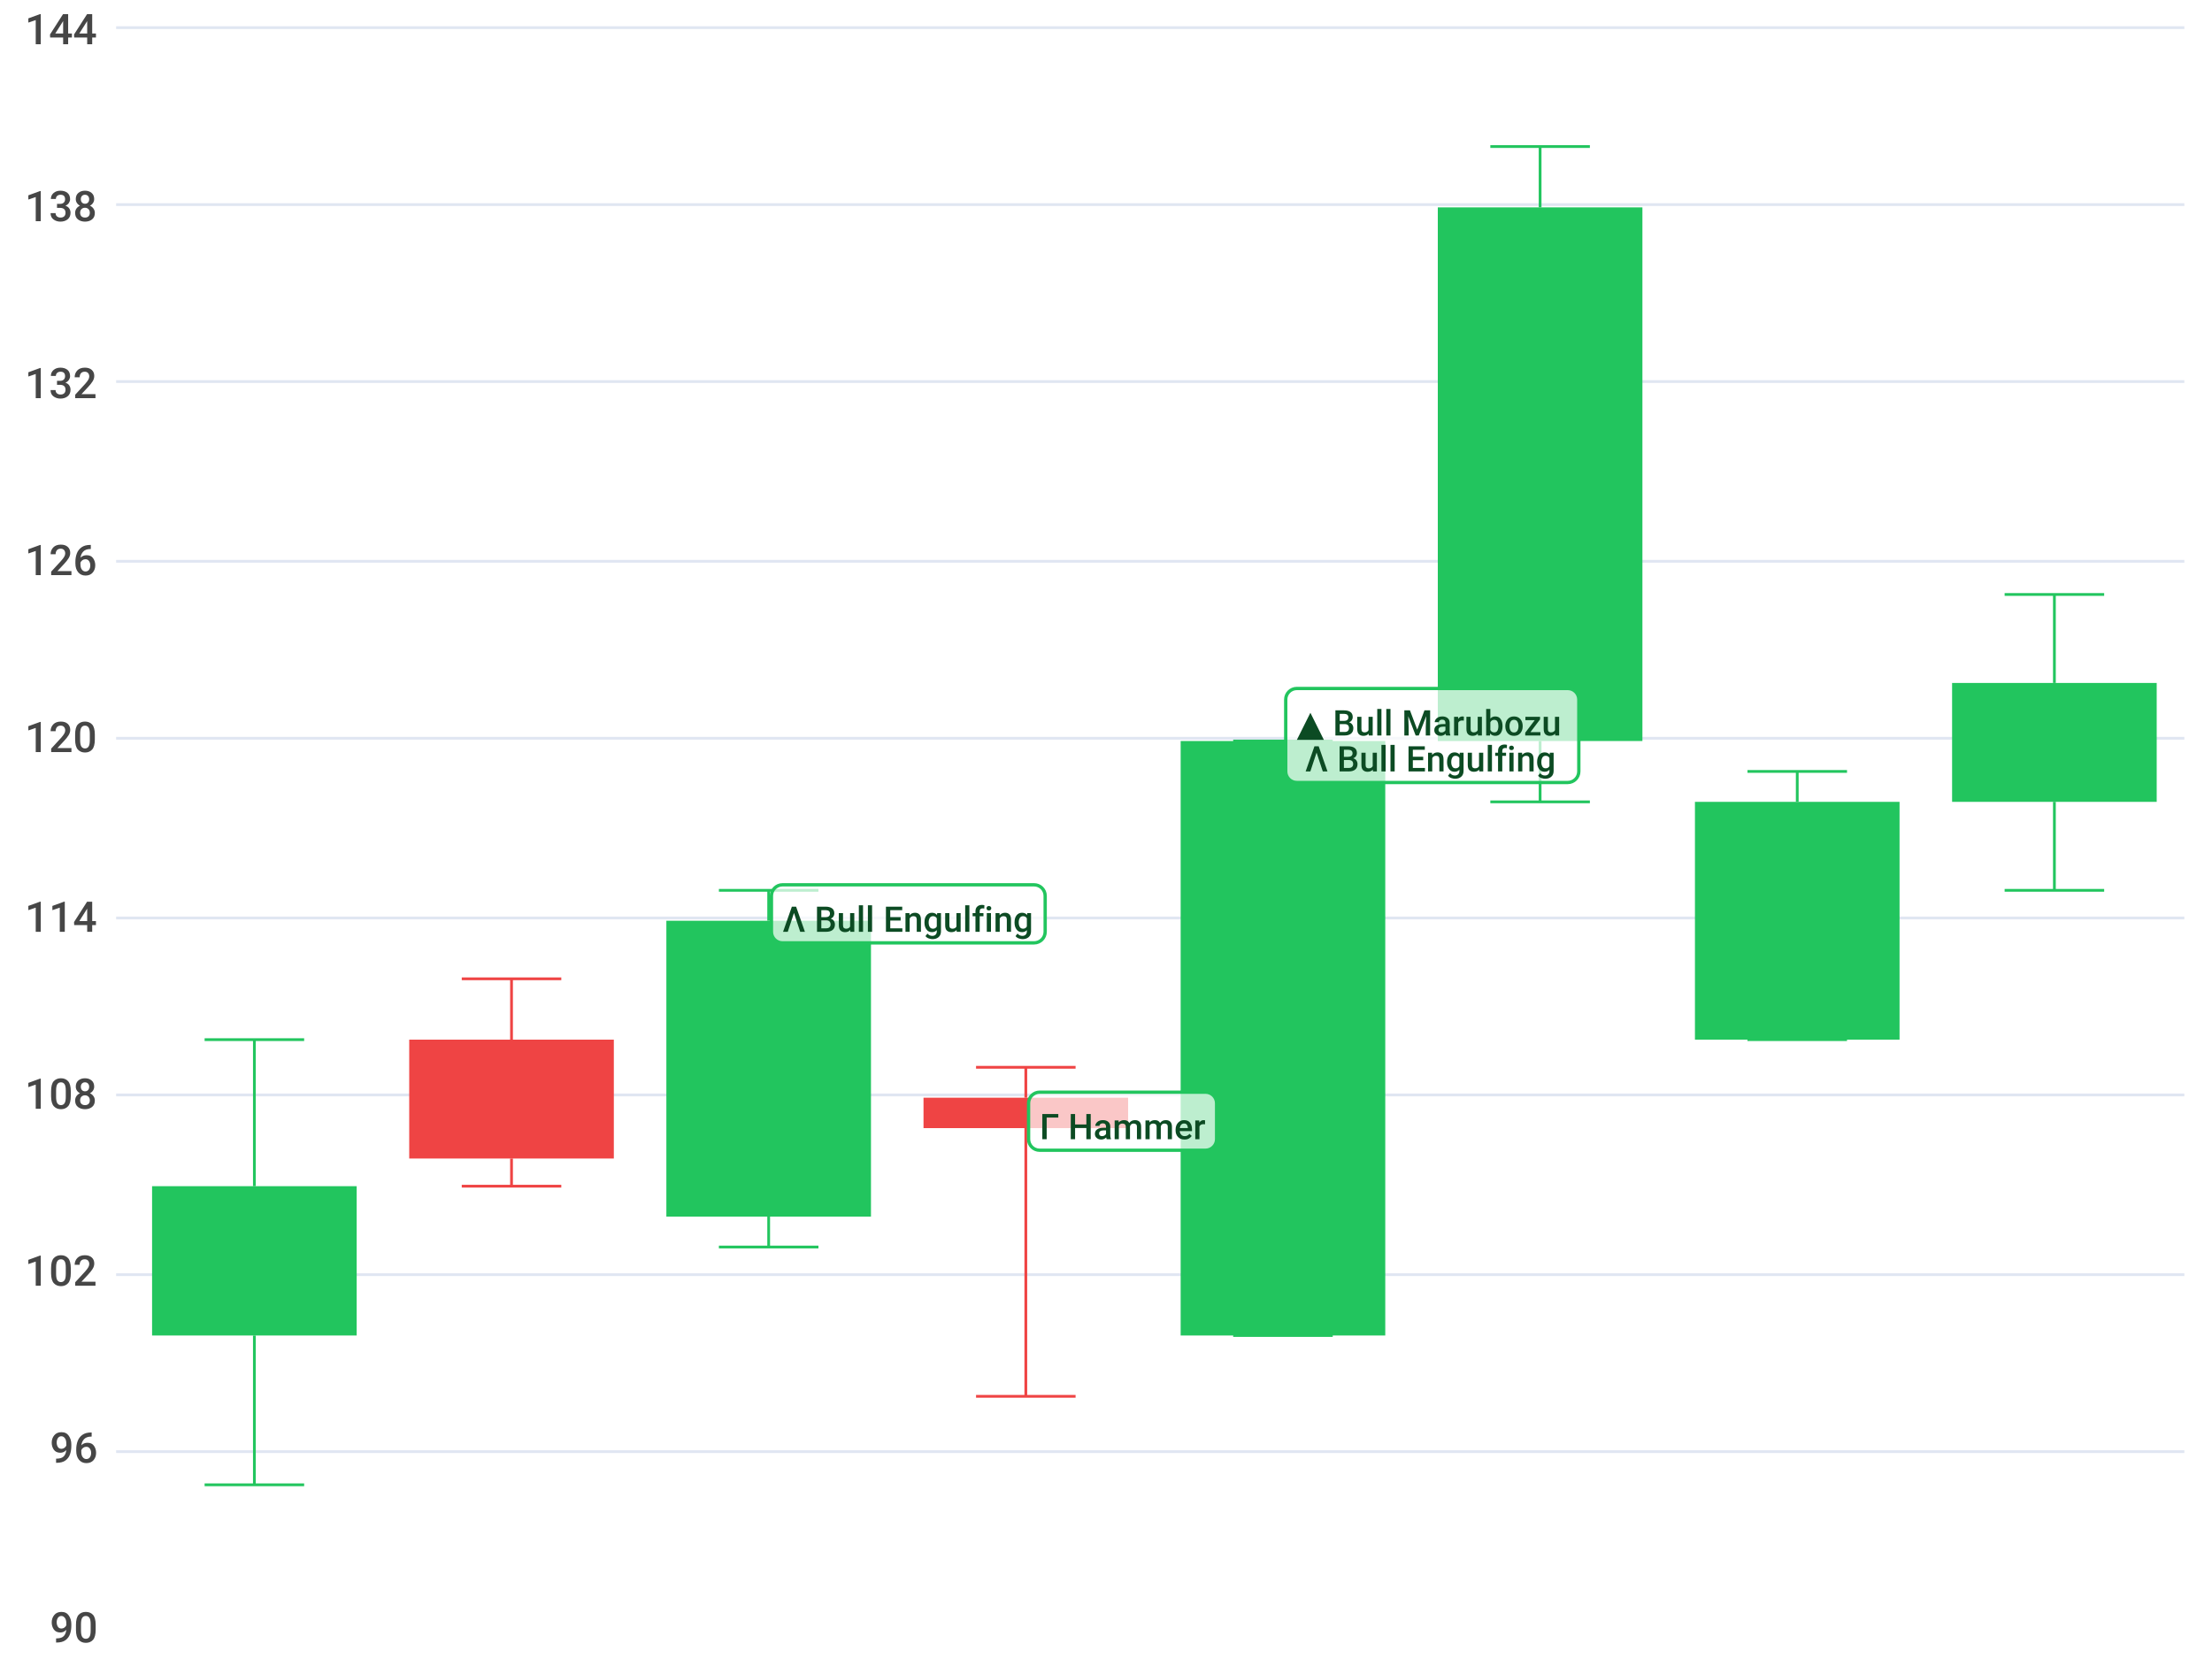
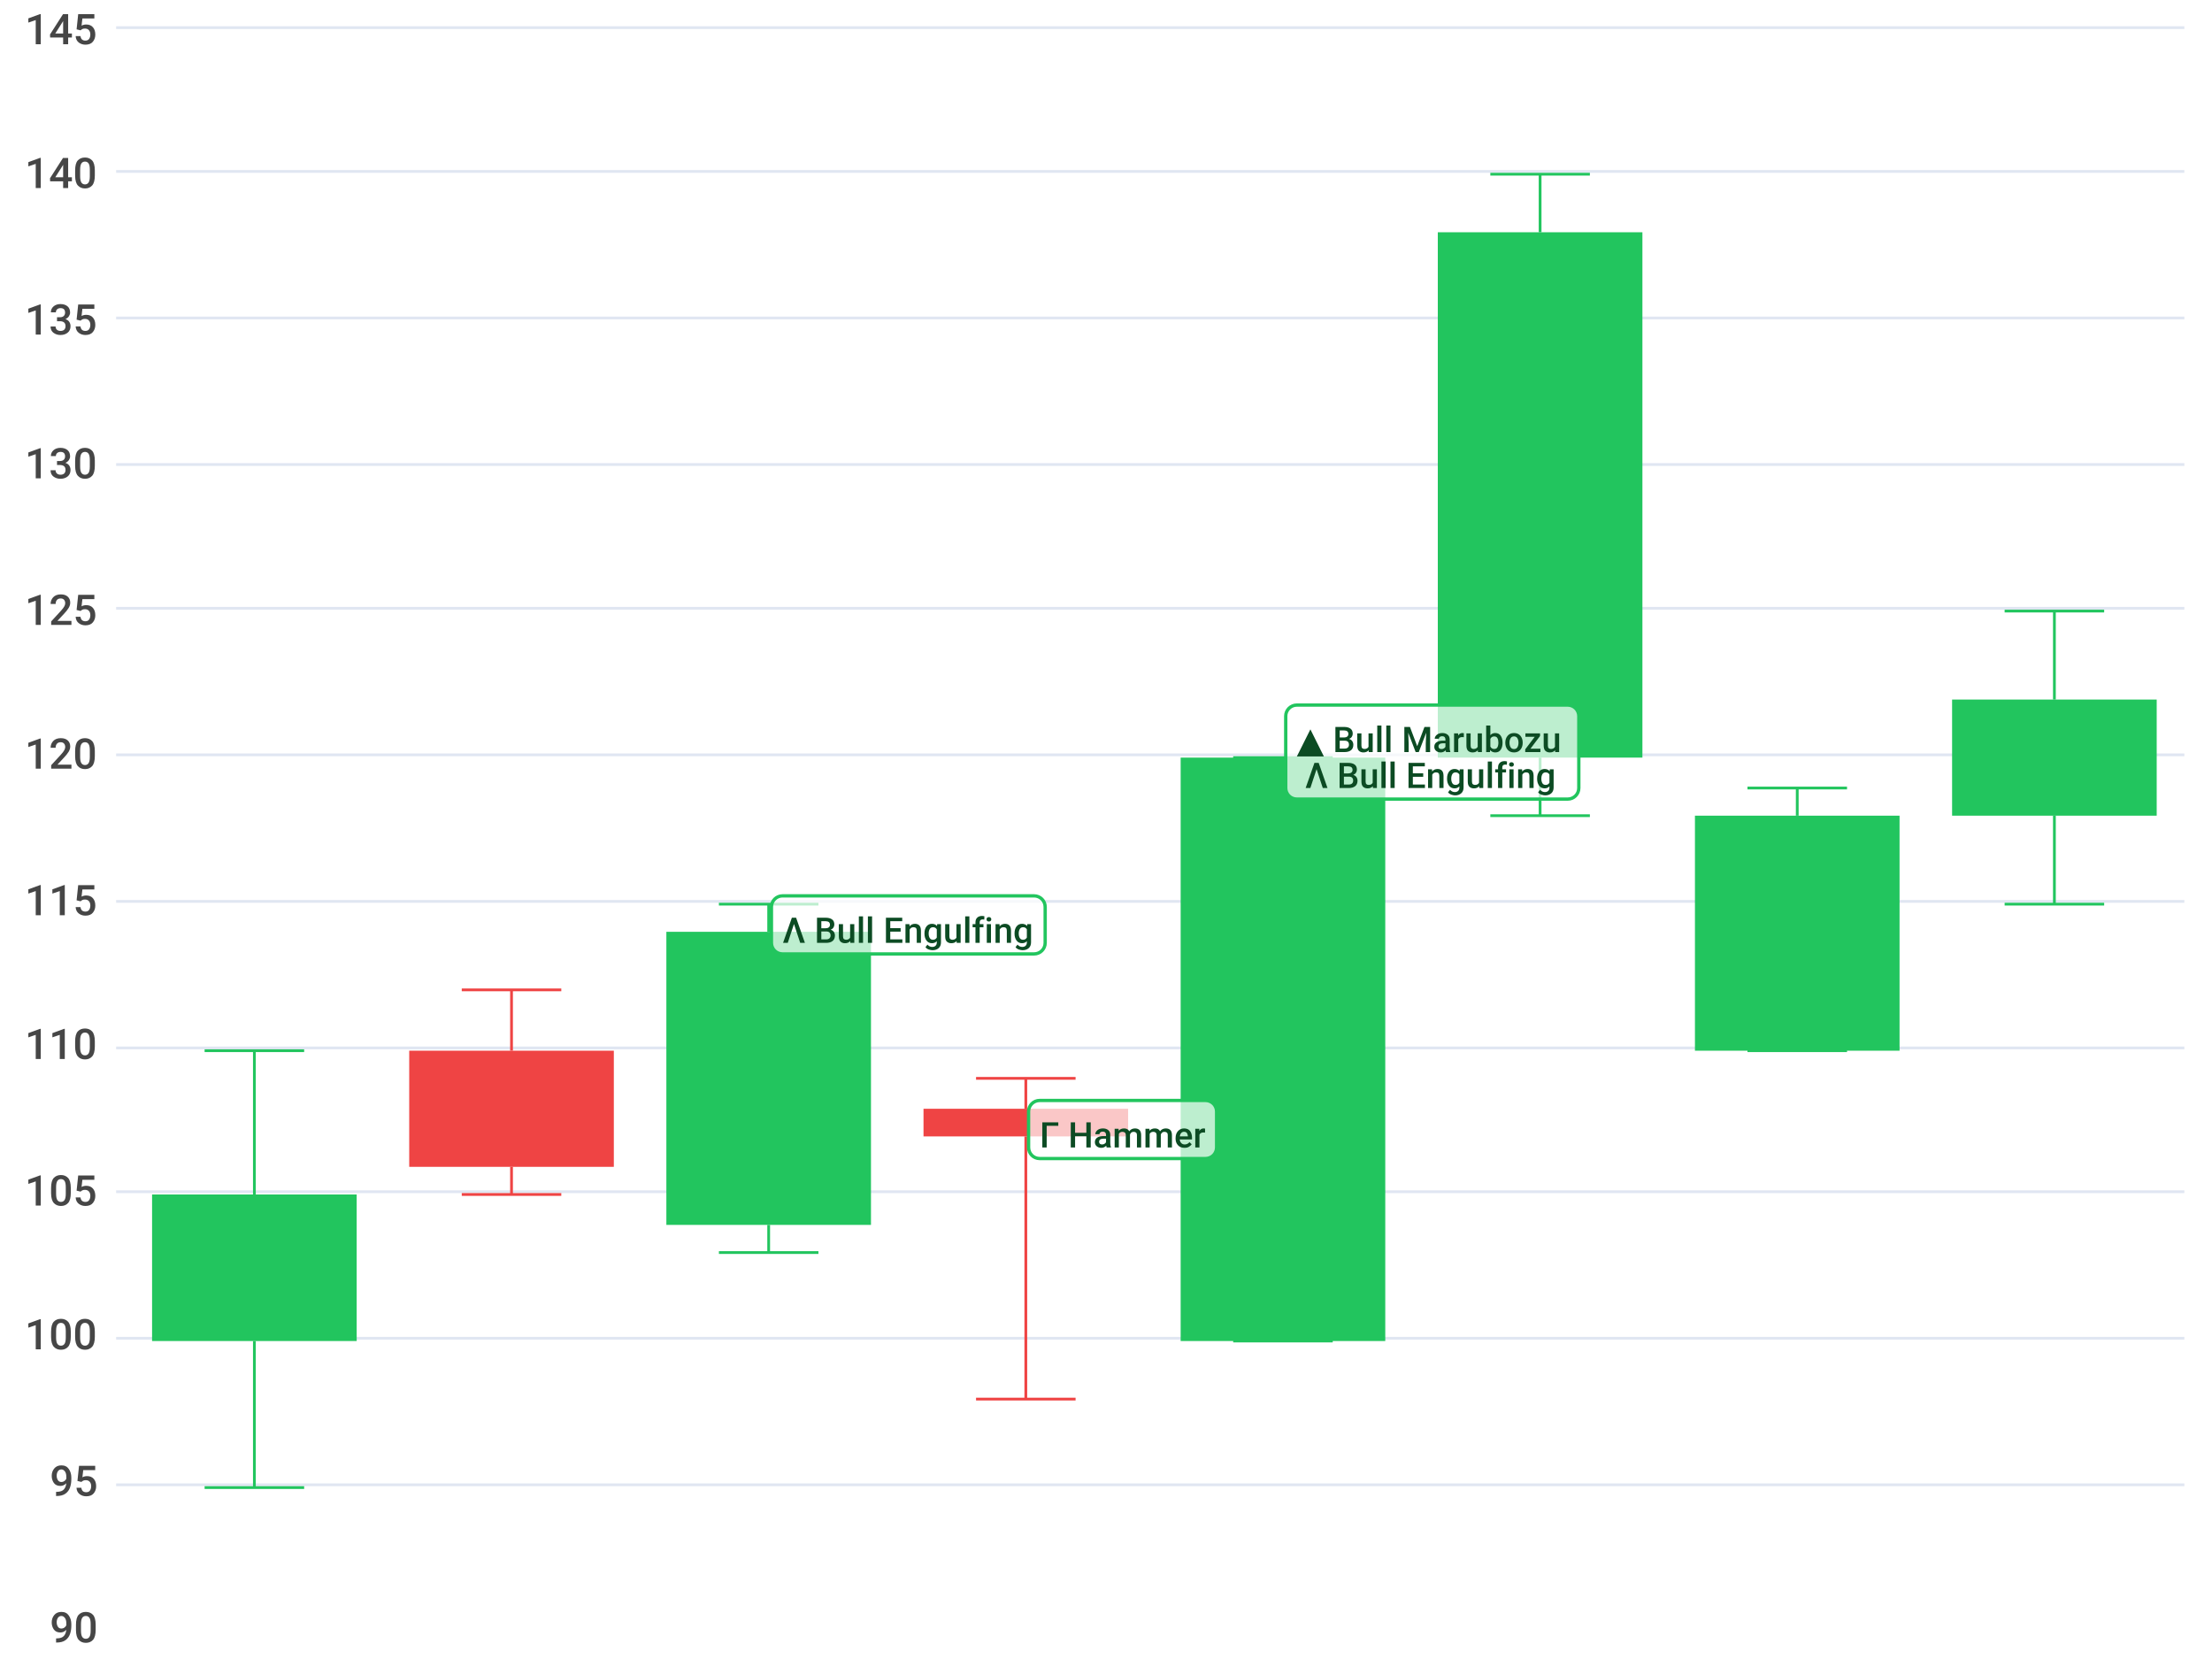
<svg xmlns="http://www.w3.org/2000/svg" viewBox="0 0 800 600">
  <path d="M 0 0 L 800 0 L 800 600 L 0 600 L 0 0" style="stroke:none;fill:white" />
-   <text x="9" y="16" style="stroke:none;fill:rgb(70,70,70);font-size:15.3px;font-family:'Roboto Medium',sans-serif">144</text>
-   <text x="9" y="80" style="stroke:none;fill:rgb(70,70,70);font-size:15.3px;font-family:'Roboto Medium',sans-serif">138</text>
-   <text x="9" y="144" style="stroke:none;fill:rgb(70,70,70);font-size:15.3px;font-family:'Roboto Medium',sans-serif">132</text>
-   <text x="9" y="208" style="stroke:none;fill:rgb(70,70,70);font-size:15.3px;font-family:'Roboto Medium',sans-serif">126</text>
-   <text x="9" y="272" style="stroke:none;fill:rgb(70,70,70);font-size:15.3px;font-family:'Roboto Medium',sans-serif">120</text>
-   <text x="9" y="337" style="stroke:none;fill:rgb(70,70,70);font-size:15.3px;font-family:'Roboto Medium',sans-serif">114</text>
-   <text x="9" y="401" style="stroke:none;fill:rgb(70,70,70);font-size:15.3px;font-family:'Roboto Medium',sans-serif">108</text>
-   <text x="9" y="465" style="stroke:none;fill:rgb(70,70,70);font-size:15.3px;font-family:'Roboto Medium',sans-serif">102</text>
-   <text x="18" y="529" style="stroke:none;fill:rgb(70,70,70);font-size:15.3px;font-family:'Roboto Medium',sans-serif">96</text>
+   <text x="9" y="16" style="stroke:none;fill:rgb(70,70,70);font-size:15.3px;font-family:'Roboto Medium',sans-serif">145</text>
+   <text x="9" y="68" style="stroke:none;fill:rgb(70,70,70);font-size:15.3px;font-family:'Roboto Medium',sans-serif">140</text>
+   <text x="9" y="121" style="stroke:none;fill:rgb(70,70,70);font-size:15.3px;font-family:'Roboto Medium',sans-serif">135</text>
+   <text x="9" y="173" style="stroke:none;fill:rgb(70,70,70);font-size:15.3px;font-family:'Roboto Medium',sans-serif">130</text>
+   <text x="9" y="226" style="stroke:none;fill:rgb(70,70,70);font-size:15.3px;font-family:'Roboto Medium',sans-serif">125</text>
+   <text x="9" y="278" style="stroke:none;fill:rgb(70,70,70);font-size:15.3px;font-family:'Roboto Medium',sans-serif">120</text>
+   <text x="9" y="331" style="stroke:none;fill:rgb(70,70,70);font-size:15.3px;font-family:'Roboto Medium',sans-serif">115</text>
+   <text x="9" y="383" style="stroke:none;fill:rgb(70,70,70);font-size:15.3px;font-family:'Roboto Medium',sans-serif">110</text>
+   <text x="9" y="436" style="stroke:none;fill:rgb(70,70,70);font-size:15.3px;font-family:'Roboto Medium',sans-serif">105</text>
+   <text x="9" y="488" style="stroke:none;fill:rgb(70,70,70);font-size:15.3px;font-family:'Roboto Medium',sans-serif">100</text>
+   <text x="18" y="541" style="stroke:none;fill:rgb(70,70,70);font-size:15.3px;font-family:'Roboto Medium',sans-serif">95</text>
  <text x="18" y="594" style="stroke:none;fill:rgb(70,70,70);font-size:15.3px;font-family:'Roboto Medium',sans-serif">90</text>
  <path d="M 42 10 L 790 10" style="stroke-width:1;stroke:rgb(224,230,242);fill:none" />
-   <path d="M 42 74 L 790 74" style="stroke-width:1;stroke:rgb(224,230,242);fill:none" />
-   <path d="M 42 138 L 790 138" style="stroke-width:1;stroke:rgb(224,230,242);fill:none" />
-   <path d="M 42 203 L 790 203" style="stroke-width:1;stroke:rgb(224,230,242);fill:none" />
-   <path d="M 42 267 L 790 267" style="stroke-width:1;stroke:rgb(224,230,242);fill:none" />
-   <path d="M 42 332 L 790 332" style="stroke-width:1;stroke:rgb(224,230,242);fill:none" />
-   <path d="M 42 396 L 790 396" style="stroke-width:1;stroke:rgb(224,230,242);fill:none" />
-   <path d="M 42 461 L 790 461" style="stroke-width:1;stroke:rgb(224,230,242);fill:none" />
-   <path d="M 42 525 L 790 525" style="stroke-width:1;stroke:rgb(224,230,242);fill:none" />
-   <path d="M 92 376 L 92 429" style="stroke-width:1;stroke:rgb(34,197,94);fill:none" />
-   <path d="M 92 483 L 92 537" style="stroke-width:1;stroke:rgb(34,197,94);fill:none" />
-   <path d="M 74 376 L 110 376" style="stroke-width:1;stroke:rgb(34,197,94);fill:none" />
-   <path d="M 74 537 L 110 537" style="stroke-width:1;stroke:rgb(34,197,94);fill:none" />
-   <path d="M 55 429 L 129 429 L 129 483 L 55 483 L 55 429" style="stroke:none;fill:rgb(34,197,94)" />
-   <path d="M 185 354 L 185 376" style="stroke-width:1;stroke:rgb(239,68,68);fill:none" />
-   <path d="M 185 419 L 185 429" style="stroke-width:1;stroke:rgb(239,68,68);fill:none" />
-   <path d="M 167 354 L 203 354" style="stroke-width:1;stroke:rgb(239,68,68);fill:none" />
-   <path d="M 167 429 L 203 429" style="stroke-width:1;stroke:rgb(239,68,68);fill:none" />
-   <path d="M 148 376 L 222 376 L 222 419 L 148 419 L 148 376" style="stroke:none;fill:rgb(239,68,68)" />
-   <path d="M 278 322 L 278 333" style="stroke-width:1;stroke:rgb(34,197,94);fill:none" />
-   <path d="M 278 440 L 278 451" style="stroke-width:1;stroke:rgb(34,197,94);fill:none" />
-   <path d="M 260 322 L 296 322" style="stroke-width:1;stroke:rgb(34,197,94);fill:none" />
-   <path d="M 260 451 L 296 451" style="stroke-width:1;stroke:rgb(34,197,94);fill:none" />
-   <path d="M 241 333 L 315 333 L 315 440 L 241 440 L 241 333" style="stroke:none;fill:rgb(34,197,94)" />
-   <path d="M 371 386 L 371 397" style="stroke-width:1;stroke:rgb(239,68,68);fill:none" />
-   <path d="M 371 408 L 371 505" style="stroke-width:1;stroke:rgb(239,68,68);fill:none" />
-   <path d="M 353 386 L 389 386" style="stroke-width:1;stroke:rgb(239,68,68);fill:none" />
-   <path d="M 353 505 L 389 505" style="stroke-width:1;stroke:rgb(239,68,68);fill:none" />
-   <path d="M 334 397 L 408 397 L 408 408 L 334 408 L 334 397" style="stroke:none;fill:rgb(239,68,68)" />
-   <path d="M 446 268 L 482 268" style="stroke-width:1;stroke:rgb(34,197,94);fill:none" />
-   <path d="M 446 483 L 482 483" style="stroke-width:1;stroke:rgb(34,197,94);fill:none" />
-   <path d="M 427 268 L 501 268 L 501 483 L 427 483 L 427 268" style="stroke:none;fill:rgb(34,197,94)" />
-   <path d="M 557 53 L 557 75" style="stroke-width:1;stroke:rgb(34,197,94);fill:none" />
-   <path d="M 557 268 L 557 290" style="stroke-width:1;stroke:rgb(34,197,94);fill:none" />
-   <path d="M 539 53 L 575 53" style="stroke-width:1;stroke:rgb(34,197,94);fill:none" />
-   <path d="M 539 290 L 575 290" style="stroke-width:1;stroke:rgb(34,197,94);fill:none" />
-   <path d="M 520 75 L 594 75 L 594 268 L 520 268 L 520 75" style="stroke:none;fill:rgb(34,197,94)" />
-   <path d="M 650 279 L 650 290" style="stroke-width:1;stroke:rgb(34,197,94);fill:none" />
-   <path d="M 632 279 L 668 279" style="stroke-width:1;stroke:rgb(34,197,94);fill:none" />
-   <path d="M 632 376 L 668 376" style="stroke-width:1;stroke:rgb(34,197,94);fill:none" />
-   <path d="M 613 290 L 687 290 L 687 376 L 613 376 L 613 290" style="stroke:none;fill:rgb(34,197,94)" />
-   <path d="M 743 215 L 743 247" style="stroke-width:1;stroke:rgb(34,197,94);fill:none" />
-   <path d="M 743 290 L 743 322" style="stroke-width:1;stroke:rgb(34,197,94);fill:none" />
-   <path d="M 725 215 L 761 215" style="stroke-width:1;stroke:rgb(34,197,94);fill:none" />
-   <path d="M 725 322 L 761 322" style="stroke-width:1;stroke:rgb(34,197,94);fill:none" />
-   <path d="M 706 247 L 780 247 L 780 290 L 706 290 L 706 247" style="stroke:none;fill:rgb(34,197,94)" />
-   <path d="M 283 320 L 374 320 L 374 320 A 4 4 90.00 0 1 378 324 L 378 337 L 378 337 A 4 4 90.00 0 1 374 341 L 283 341 L 283 341 A 4 4 90.00 0 1 279 337 L 279 324 L 279 324 A 4 4 90.00 0 1 283 320 Z" style="stroke-width:1.2;stroke:rgb(34,197,94);fill:rgba(255,255,255,0.7)" />
-   <text x="283" y="337" style="stroke:none;fill:rgb(12,75,35);font-size:12.8px;font-family:'Roboto Medium',sans-serif">Λ Bull Engulfing</text>
-   <path d="M 376 395 L 436 395 L 436 395 A 4 4 90.00 0 1 440 399 L 440 412 L 440 412 A 4 4 90.00 0 1 436 416 L 376 416 L 376 416 A 4 4 90.00 0 1 372 412 L 372 399 L 372 399 A 4 4 90.00 0 1 376 395 Z" style="stroke-width:1.2;stroke:rgb(34,197,94);fill:rgba(255,255,255,0.7)" />
-   <text x="376" y="412" style="stroke:none;fill:rgb(12,75,35);font-size:12.8px;font-family:'Roboto Medium',sans-serif">Γ Hammer</text>
-   <path d="M 469 249 L 567 249 L 567 249 A 4 4 90.00 0 1 571 253 L 571 279 L 571 279 A 4 4 90.00 0 1 567 283 L 469 283 L 469 283 A 4 4 90.00 0 1 465 279 L 465 253 L 465 253 A 4 4 90.00 0 1 469 249 Z" style="stroke-width:1.2;stroke:rgb(34,197,94);fill:rgba(255,255,255,0.7)" />
-   <text x="469" y="266" style="stroke:none;fill:rgb(12,75,35);font-size:12.8px;font-family:'Roboto Medium',sans-serif">▲ Bull Marubozu</text>
-   <text x="472" y="279" style="stroke:none;fill:rgb(12,75,35);font-size:12.8px;font-family:'Roboto Medium',sans-serif">Λ Bull Engulfing</text>
+   <path d="M 42 62 L 790 62" style="stroke-width:1;stroke:rgb(224,230,242);fill:none" />
+   <path d="M 42 115 L 790 115" style="stroke-width:1;stroke:rgb(224,230,242);fill:none" />
+   <path d="M 42 168 L 790 168" style="stroke-width:1;stroke:rgb(224,230,242);fill:none" />
+   <path d="M 42 220 L 790 220" style="stroke-width:1;stroke:rgb(224,230,242);fill:none" />
+   <path d="M 42 273 L 790 273" style="stroke-width:1;stroke:rgb(224,230,242);fill:none" />
+   <path d="M 42 326 L 790 326" style="stroke-width:1;stroke:rgb(224,230,242);fill:none" />
+   <path d="M 42 379 L 790 379" style="stroke-width:1;stroke:rgb(224,230,242);fill:none" />
+   <path d="M 42 431 L 790 431" style="stroke-width:1;stroke:rgb(224,230,242);fill:none" />
+   <path d="M 42 484 L 790 484" style="stroke-width:1;stroke:rgb(224,230,242);fill:none" />
+   <path d="M 42 537 L 790 537" style="stroke-width:1;stroke:rgb(224,230,242);fill:none" />
+   <path d="M 92 380 L 92 432" style="stroke-width:1;stroke:rgb(34,197,94);fill:none" />
+   <path d="M 92 485 L 92 538" style="stroke-width:1;stroke:rgb(34,197,94);fill:none" />
+   <path d="M 74 380 L 110 380" style="stroke-width:1;stroke:rgb(34,197,94);fill:none" />
+   <path d="M 74 538 L 110 538" style="stroke-width:1;stroke:rgb(34,197,94);fill:none" />
+   <path d="M 55 432 L 129 432 L 129 485 L 55 485 L 55 432" style="stroke:none;fill:rgb(34,197,94)" />
+   <path d="M 185 358 L 185 380" style="stroke-width:1;stroke:rgb(239,68,68);fill:none" />
+   <path d="M 185 422 L 185 432" style="stroke-width:1;stroke:rgb(239,68,68);fill:none" />
+   <path d="M 167 358 L 203 358" style="stroke-width:1;stroke:rgb(239,68,68);fill:none" />
+   <path d="M 167 432 L 203 432" style="stroke-width:1;stroke:rgb(239,68,68);fill:none" />
+   <path d="M 148 380 L 222 380 L 222 422 L 148 422 L 148 380" style="stroke:none;fill:rgb(239,68,68)" />
+   <path d="M 278 327 L 278 337" style="stroke-width:1;stroke:rgb(34,197,94);fill:none" />
+   <path d="M 278 443 L 278 453" style="stroke-width:1;stroke:rgb(34,197,94);fill:none" />
+   <path d="M 260 327 L 296 327" style="stroke-width:1;stroke:rgb(34,197,94);fill:none" />
+   <path d="M 260 453 L 296 453" style="stroke-width:1;stroke:rgb(34,197,94);fill:none" />
+   <path d="M 241 337 L 315 337 L 315 443 L 241 443 L 241 337" style="stroke:none;fill:rgb(34,197,94)" />
+   <path d="M 371 390 L 371 401" style="stroke-width:1;stroke:rgb(239,68,68);fill:none" />
+   <path d="M 371 411 L 371 506" style="stroke-width:1;stroke:rgb(239,68,68);fill:none" />
+   <path d="M 353 390 L 389 390" style="stroke-width:1;stroke:rgb(239,68,68);fill:none" />
+   <path d="M 353 506 L 389 506" style="stroke-width:1;stroke:rgb(239,68,68);fill:none" />
+   <path d="M 334 401 L 408 401 L 408 411 L 334 411 L 334 401" style="stroke:none;fill:rgb(239,68,68)" />
+   <path d="M 446 274 L 482 274" style="stroke-width:1;stroke:rgb(34,197,94);fill:none" />
+   <path d="M 446 485 L 482 485" style="stroke-width:1;stroke:rgb(34,197,94);fill:none" />
+   <path d="M 427 274 L 501 274 L 501 485 L 427 485 L 427 274" style="stroke:none;fill:rgb(34,197,94)" />
+   <path d="M 557 63 L 557 84" style="stroke-width:1;stroke:rgb(34,197,94);fill:none" />
+   <path d="M 557 274 L 557 295" style="stroke-width:1;stroke:rgb(34,197,94);fill:none" />
+   <path d="M 539 63 L 575 63" style="stroke-width:1;stroke:rgb(34,197,94);fill:none" />
+   <path d="M 539 295 L 575 295" style="stroke-width:1;stroke:rgb(34,197,94);fill:none" />
+   <path d="M 520 84 L 594 84 L 594 274 L 520 274 L 520 84" style="stroke:none;fill:rgb(34,197,94)" />
+   <path d="M 650 285 L 650 295" style="stroke-width:1;stroke:rgb(34,197,94);fill:none" />
+   <path d="M 632 285 L 668 285" style="stroke-width:1;stroke:rgb(34,197,94);fill:none" />
+   <path d="M 632 380 L 668 380" style="stroke-width:1;stroke:rgb(34,197,94);fill:none" />
+   <path d="M 613 295 L 687 295 L 687 380 L 613 380 L 613 295" style="stroke:none;fill:rgb(34,197,94)" />
+   <path d="M 743 221 L 743 253" style="stroke-width:1;stroke:rgb(34,197,94);fill:none" />
+   <path d="M 743 295 L 743 327" style="stroke-width:1;stroke:rgb(34,197,94);fill:none" />
+   <path d="M 725 221 L 761 221" style="stroke-width:1;stroke:rgb(34,197,94);fill:none" />
+   <path d="M 725 327 L 761 327" style="stroke-width:1;stroke:rgb(34,197,94);fill:none" />
+   <path d="M 706 253 L 780 253 L 780 295 L 706 295 L 706 253" style="stroke:none;fill:rgb(34,197,94)" />
+   <path d="M 283 324 L 374 324 L 374 324 A 4 4 90.00 0 1 378 328 L 378 341 L 378 341 A 4 4 90.00 0 1 374 345 L 283 345 L 283 345 A 4 4 90.00 0 1 279 341 L 279 328 L 279 328 A 4 4 90.00 0 1 283 324 Z" style="stroke-width:1.2;stroke:rgb(34,197,94);fill:rgba(255,255,255,0.7)" />
+   <text x="283" y="341" style="stroke:none;fill:rgb(12,75,35);font-size:12.8px;font-family:'Roboto Medium',sans-serif">Λ Bull Engulfing</text>
+   <path d="M 376 398 L 436 398 L 436 398 A 4 4 90.00 0 1 440 402 L 440 415 L 440 415 A 4 4 90.00 0 1 436 419 L 376 419 L 376 419 A 4 4 90.00 0 1 372 415 L 372 402 L 372 402 A 4 4 90.00 0 1 376 398 Z" style="stroke-width:1.2;stroke:rgb(34,197,94);fill:rgba(255,255,255,0.7)" />
+   <text x="376" y="415" style="stroke:none;fill:rgb(12,75,35);font-size:12.8px;font-family:'Roboto Medium',sans-serif">Γ Hammer</text>
+   <path d="M 469 255 L 567 255 L 567 255 A 4 4 90.00 0 1 571 259 L 571 285 L 571 285 A 4 4 90.00 0 1 567 289 L 469 289 L 469 289 A 4 4 90.00 0 1 465 285 L 465 259 L 465 259 A 4 4 90.00 0 1 469 255 Z" style="stroke-width:1.2;stroke:rgb(34,197,94);fill:rgba(255,255,255,0.7)" />
+   <text x="469" y="272" style="stroke:none;fill:rgb(12,75,35);font-size:12.8px;font-family:'Roboto Medium',sans-serif">▲ Bull Marubozu</text>
+   <text x="472" y="285" style="stroke:none;fill:rgb(12,75,35);font-size:12.8px;font-family:'Roboto Medium',sans-serif">Λ Bull Engulfing</text>
</svg>
